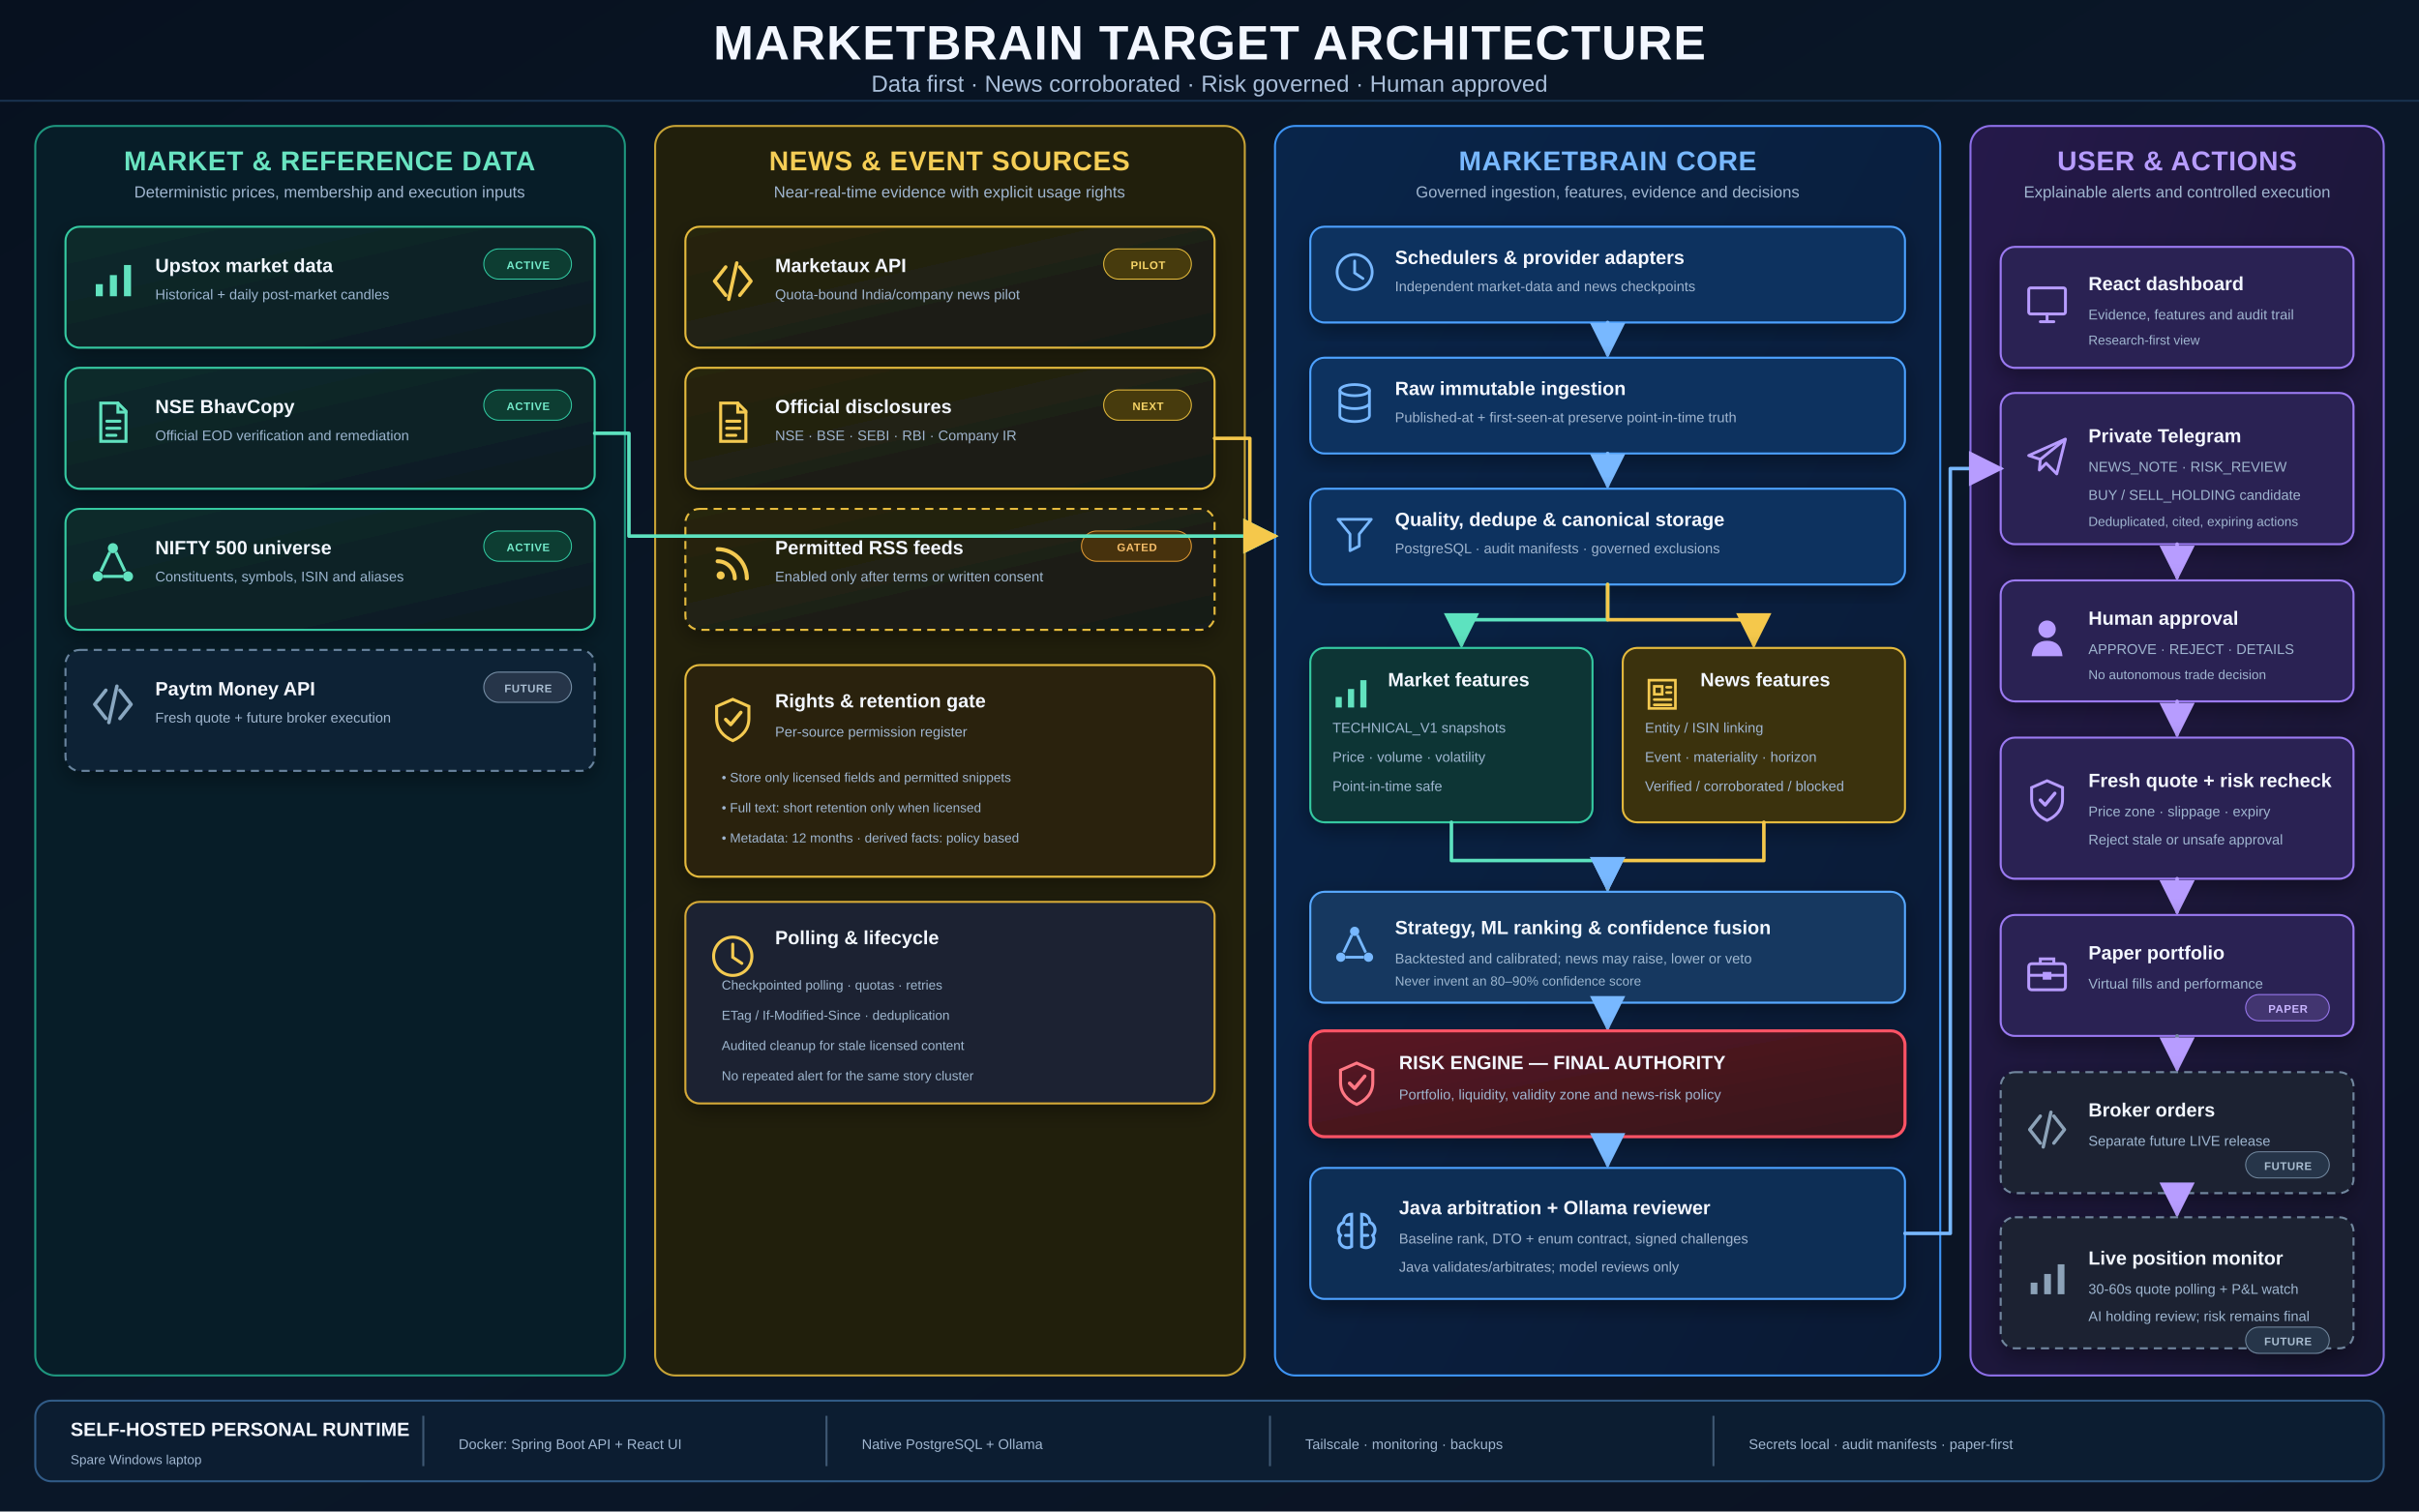
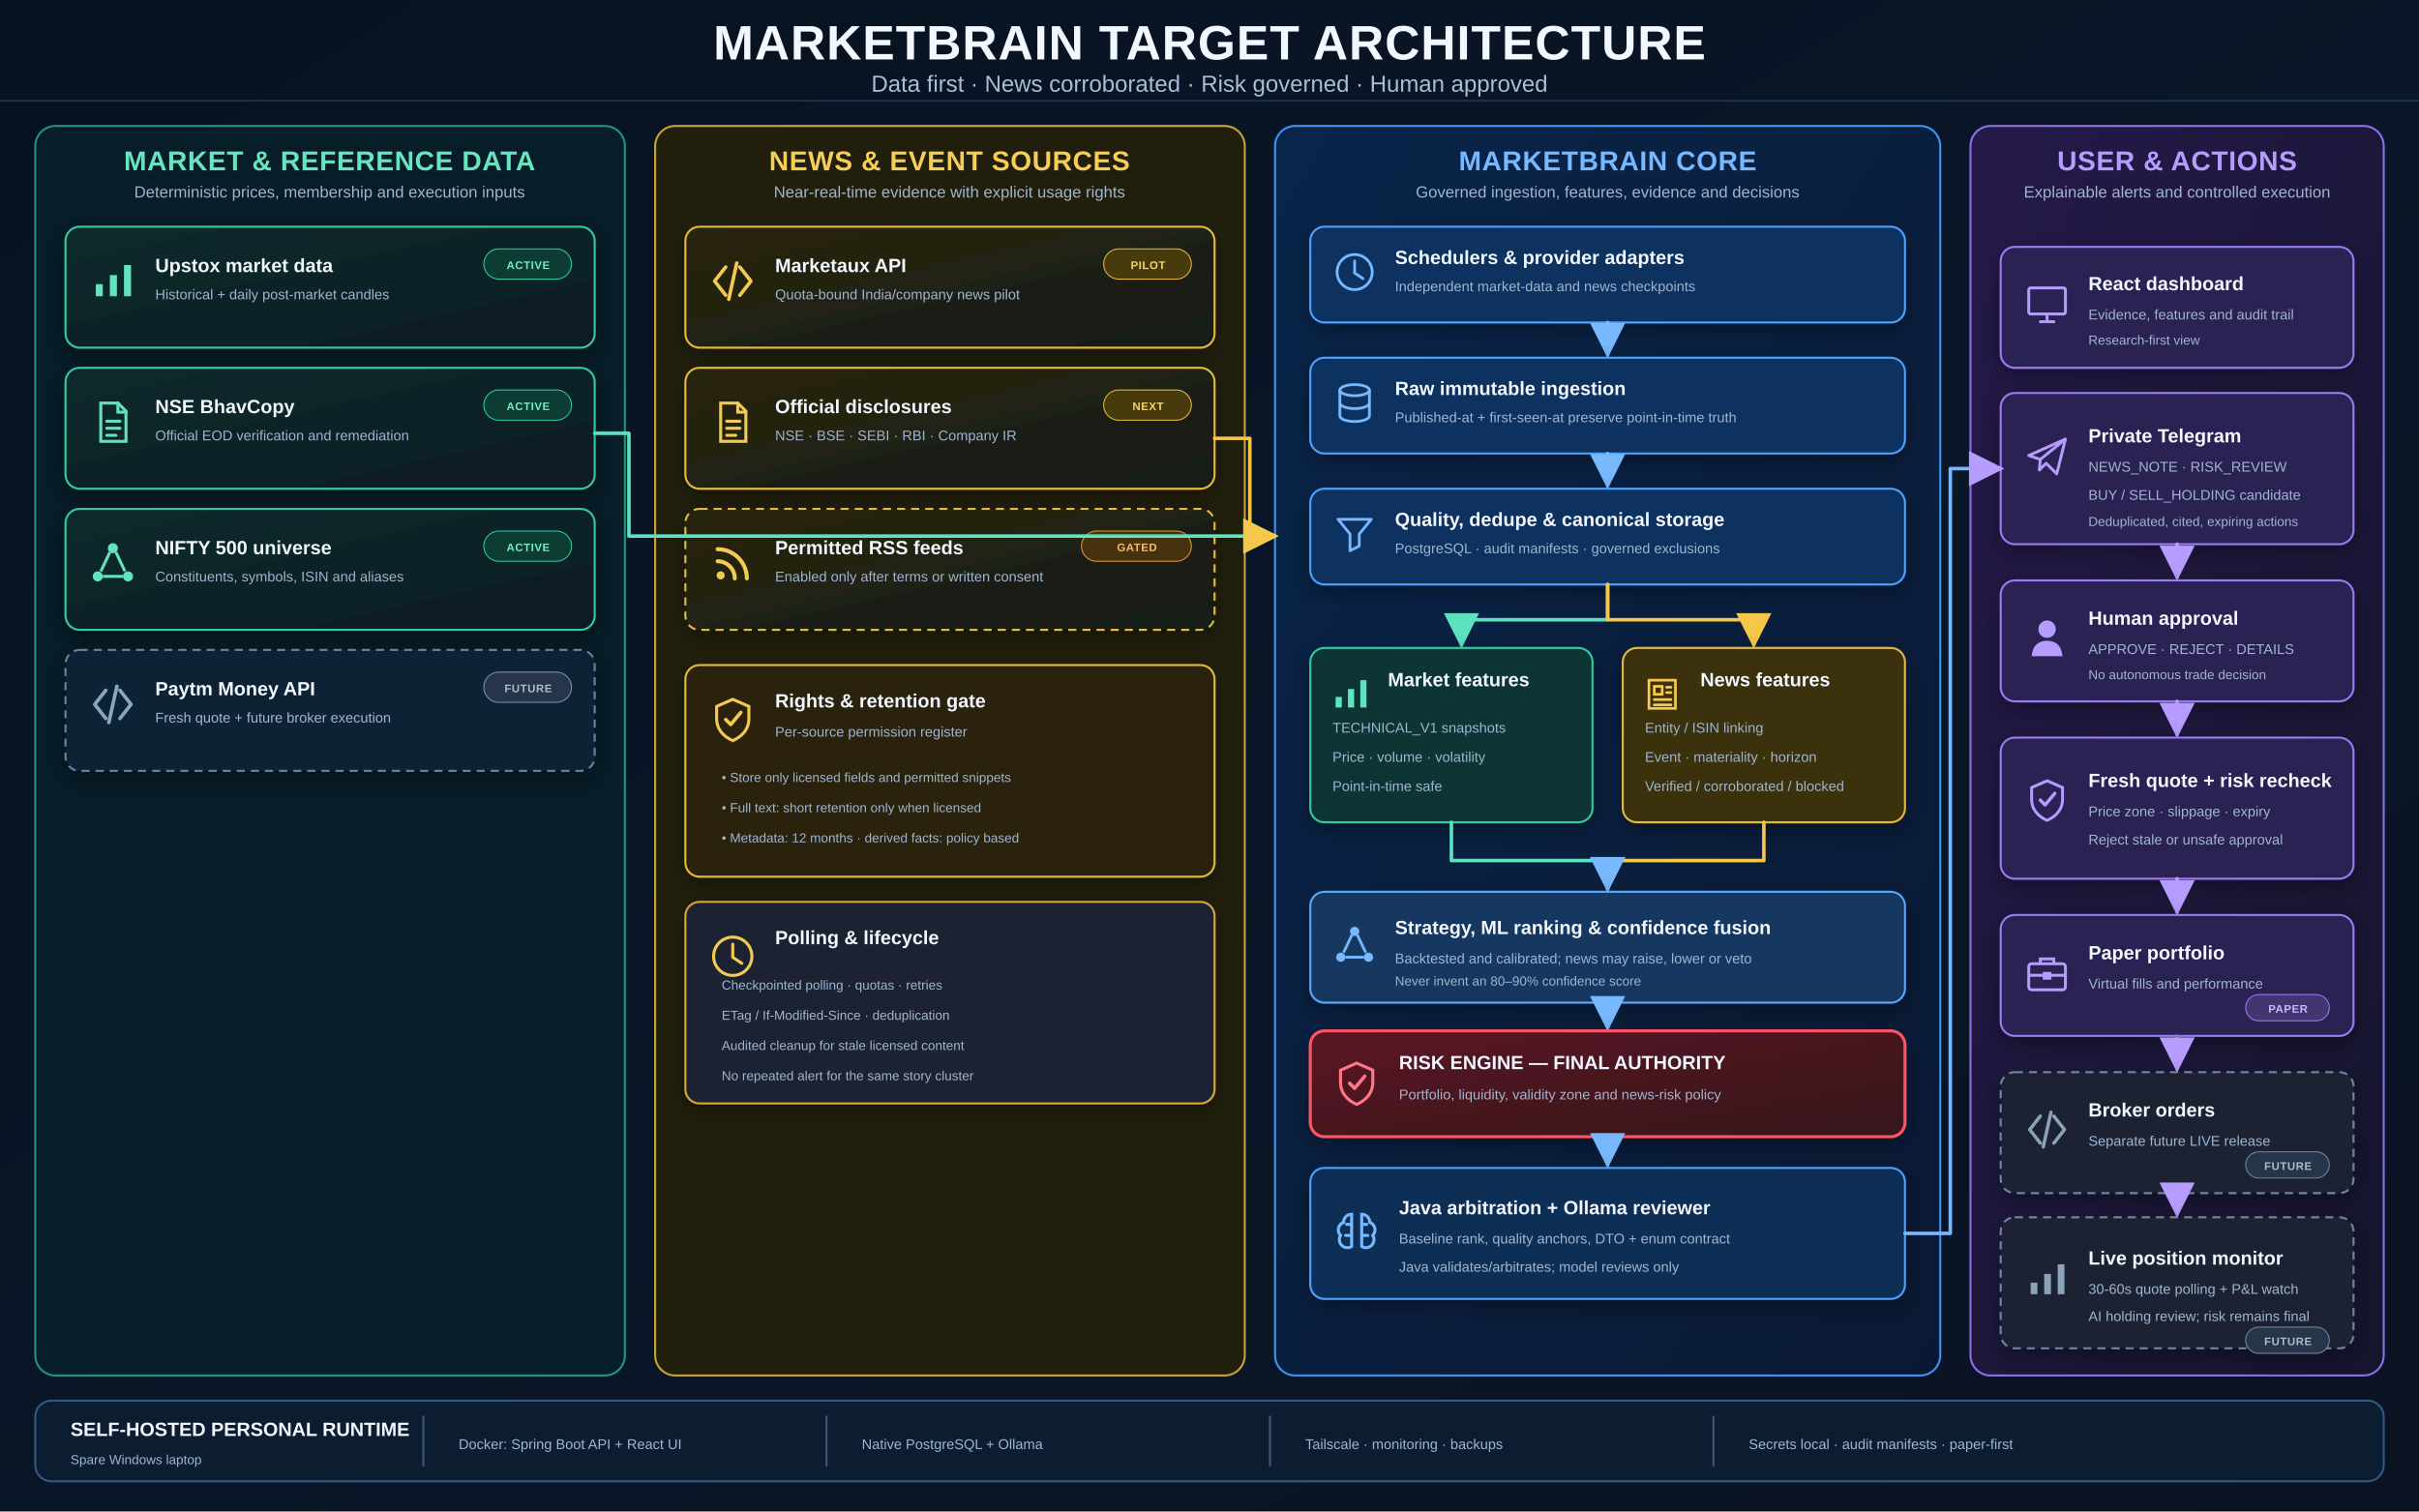
<svg xmlns="http://www.w3.org/2000/svg" width="2400" height="1500" viewBox="0 0 2400 1500" role="img" aria-labelledby="title description">
  <defs>
    <linearGradient id="background" x1="0" y1="0" x2="1" y2="1">
      <stop offset="0" stop-color="#07111f" />
      <stop offset="0.52" stop-color="#0a1728" />
      <stop offset="1" stop-color="#0b1222" />
    </linearGradient>
    <linearGradient id="marketPanel" x1="0" y1="0" x2="1" y2="1">
      <stop offset="0" stop-color="#082b2b" />
      <stop offset="1" stop-color="#071b23" />
    </linearGradient>
    <linearGradient id="newsPanel" x1="0" y1="0" x2="1" y2="1">
      <stop offset="0" stop-color="#28250c" />
      <stop offset="1" stop-color="#171b1a" />
    </linearGradient>
    <linearGradient id="corePanel" x1="0" y1="0" x2="1" y2="1">
      <stop offset="0" stop-color="#09254a" />
      <stop offset="1" stop-color="#0a1933" />
    </linearGradient>
    <linearGradient id="actionPanel" x1="0" y1="0" x2="1" y2="1">
      <stop offset="0" stop-color="#25194a" />
      <stop offset="1" stop-color="#15152d" />
    </linearGradient>
    <linearGradient id="riskPanel" x1="0" y1="0" x2="1" y2="1">
      <stop offset="0" stop-color="#5a1823" />
      <stop offset="1" stop-color="#35121b" />
    </linearGradient>
    <filter id="shadow" x="-20%" y="-20%" width="140%" height="140%">
      <feDropShadow dx="0" dy="7" stdDeviation="10" flood-color="#000000" flood-opacity="0.35" />
    </filter>
    <marker id="arrowBlue" markerWidth="12" markerHeight="12" refX="10" refY="6" orient="auto">
      <path d="M1,1 L11,6 L1,11 z" fill="#78b8ff" />
    </marker>
    <marker id="arrowGreen" markerWidth="12" markerHeight="12" refX="10" refY="6" orient="auto">
      <path d="M1,1 L11,6 L1,11 z" fill="#5de2bf" />
    </marker>
    <marker id="arrowGold" markerWidth="12" markerHeight="12" refX="10" refY="6" orient="auto">
      <path d="M1,1 L11,6 L1,11 z" fill="#f5c84b" />
    </marker>
    <marker id="arrowPurple" markerWidth="12" markerHeight="12" refX="10" refY="6" orient="auto">
      <path d="M1,1 L11,6 L1,11 z" fill="#b79cff" />
    </marker>
    <symbol id="icon-chart" viewBox="0 0 48 48">
      <path d="M7 39V27h7v12zm14 0V18h7v21zm14 0V8h7v31z" fill="currentColor" />
    </symbol>
    <symbol id="icon-file" viewBox="0 0 48 48">
      <path d="M12 5h17l8 8v30H12z" fill="none" stroke="currentColor" stroke-width="3" />
      <path d="M29 5v9h8M18 23h13M18 30h13M18 37h9" fill="none" stroke="currentColor" stroke-width="3" stroke-linecap="round" />
    </symbol>
    <symbol id="icon-api" viewBox="0 0 48 48">
      <path d="M17 10L6 24l11 14M31 10l11 14-11 14M28 6l-8 36" fill="none" stroke="currentColor" stroke-width="3.5" stroke-linecap="round" stroke-linejoin="round" />
    </symbol>
    <symbol id="icon-news" viewBox="0 0 48 48">
      <path d="M8 8h30v32H8z" fill="none" stroke="currentColor" stroke-width="3" />
      <path d="M14 15h9v9h-9zM28 16h5M28 22h5M14 30h19M14 36h19" fill="none" stroke="currentColor" stroke-width="3" stroke-linecap="round" />
    </symbol>
    <symbol id="icon-rss" viewBox="0 0 48 48">
      <circle cx="12" cy="36" r="4" fill="currentColor" />
      <path d="M9 22a17 17 0 0 1 17 17M9 10a29 29 0 0 1 29 29" fill="none" stroke="currentColor" stroke-width="4" stroke-linecap="round" />
    </symbol>
    <symbol id="icon-database" viewBox="0 0 48 48">
      <ellipse cx="24" cy="10" rx="16" ry="6" fill="none" stroke="currentColor" stroke-width="3" />
      <path d="M8 10v14c0 3 7 6 16 6s16-3 16-6V10M8 24v14c0 3 7 6 16 6s16-3 16-6V24" fill="none" stroke="currentColor" stroke-width="3" />
    </symbol>
    <symbol id="icon-filter" viewBox="0 0 48 48">
      <path d="M6 8h36L29 24v13l-10 5V24z" fill="none" stroke="currentColor" stroke-width="3" stroke-linejoin="round" />
    </symbol>
    <symbol id="icon-network" viewBox="0 0 48 48">
      <circle cx="24" cy="9" r="5" fill="currentColor" />
      <circle cx="9" cy="37" r="5" fill="currentColor" />
      <circle cx="39" cy="37" r="5" fill="currentColor" />
      <path d="M21 13L12 32M27 13l9 19M14 37h20" fill="none" stroke="currentColor" stroke-width="3" />
    </symbol>
    <symbol id="icon-shield" viewBox="0 0 48 48">
      <path d="M24 4l16 7v12c0 11-7 18-16 22C15 41 8 34 8 23V11z" fill="none" stroke="currentColor" stroke-width="3" />
      <path d="M17 24l5 5 10-12" fill="none" stroke="currentColor" stroke-width="3.5" stroke-linecap="round" stroke-linejoin="round" />
    </symbol>
    <symbol id="icon-brain" viewBox="0 0 48 48">
      <path d="M19 8a8 8 0 0 0-8 8 8 8 0 0 0-3 13 8 8 0 0 0 11 11V8zm10 0a8 8 0 0 1 8 8 8 8 0 0 1 3 13 8 8 0 0 1-11 11V8zM19 18h-5M19 29h-6M29 18h5M29 29h6" fill="none" stroke="currentColor" stroke-width="3" stroke-linecap="round" />
    </symbol>
    <symbol id="icon-user" viewBox="0 0 48 48">
      <circle cx="24" cy="15" r="9" fill="currentColor" />
      <path d="M8 43c1-11 7-16 16-16s15 5 16 16z" fill="currentColor" />
    </symbol>
    <symbol id="icon-plane" viewBox="0 0 48 48">
      <path d="M5 23L43 6 34 42 23 31l-7 7 1-11z" fill="none" stroke="currentColor" stroke-width="3" stroke-linejoin="round" />
      <path d="M17 27L43 6" stroke="currentColor" stroke-width="3" />
    </symbol>
    <symbol id="icon-monitor" viewBox="0 0 48 48">
      <rect x="5" y="7" width="38" height="27" rx="2" fill="none" stroke="currentColor" stroke-width="3" />
      <path d="M17 42h14M24 34v8" stroke="currentColor" stroke-width="3" stroke-linecap="round" />
    </symbol>
    <symbol id="icon-clock" viewBox="0 0 48 48">
      <circle cx="24" cy="24" r="19" fill="none" stroke="currentColor" stroke-width="3" />
      <path d="M24 12v13l9 6" fill="none" stroke="currentColor" stroke-width="3" stroke-linecap="round" />
    </symbol>
    <symbol id="icon-briefcase" viewBox="0 0 48 48">
      <rect x="5" y="15" width="38" height="27" rx="3" fill="none" stroke="currentColor" stroke-width="3" />
      <path d="M17 15v-5h14v5M5 27h38M21 25h6v5h-6z" fill="none" stroke="currentColor" stroke-width="3" />
    </symbol>
  </defs>
  <style>
    .title { font: 700 48px "Segoe UI", Arial, sans-serif; letter-spacing: 1px; fill: #f3f7ff; }
    .subtitle { font: 400 23px "Segoe UI", Arial, sans-serif; fill: #a9bed9; }
    .panel-title { font: 700 27px "Segoe UI", Arial, sans-serif; letter-spacing: .6px; }
    .panel-subtitle { font: 400 16px "Segoe UI", Arial, sans-serif; fill: #9fb5cf; }
    .group-title { font: 700 19px "Segoe UI", Arial, sans-serif; fill: #f3f7ff; }
    .group-subtitle { font: 400 14px "Segoe UI", Arial, sans-serif; fill: #9fb5cf; }
    .small { font: 400 13px "Segoe UI", Arial, sans-serif; fill: #9fb5cf; }
    .tiny { font: 600 11px "Segoe UI", Arial, sans-serif; letter-spacing: .5px; }
    .flow { fill: none; stroke-width: 3.5; stroke-linecap: round; stroke-linejoin: round; }
    .card { filter: url(#shadow); }
  </style>
  <rect width="2400" height="1500" fill="url(#background)" />
  <path d="M0 100h2400" stroke="#18314d" stroke-width="2" />
  <text x="1200" y="59" text-anchor="middle" class="title">MARKETBRAIN TARGET ARCHITECTURE</text>
  <text x="1200" y="91" text-anchor="middle" class="subtitle">Data first · News corroborated · Risk governed · Human approved</text>
  <rect x="35" y="125" width="585" height="1240" rx="20" fill="#071d28" stroke="#1e967e" stroke-width="2" />
  <text x="327" y="169" text-anchor="middle" class="panel-title" fill="#69e4c1">MARKET &amp; REFERENCE DATA</text>
  <text x="327" y="196" text-anchor="middle" class="panel-subtitle">Deterministic prices, membership and execution inputs</text>
  <g class="card">
    <rect x="65" y="225" width="525" height="120" rx="14" fill="url(#marketPanel)" stroke="#35c9a1" stroke-width="2" />
    <use href="#icon-chart" x="88" y="255" width="48" height="48" color="#62e2bf" />
    <text x="154" y="270" class="group-title">Upstox market data</text>
    <text x="154" y="297" class="group-subtitle">Historical + daily post-market candles</text>
    <rect x="480" y="247" width="87" height="30" rx="15" fill="#073d32" stroke="#35c9a1" />
    <text x="524" y="267" text-anchor="middle" class="tiny" fill="#75e9c9">ACTIVE</text>
  </g>
  <g class="card">
    <rect x="65" y="365" width="525" height="120" rx="14" fill="url(#marketPanel)" stroke="#35c9a1" stroke-width="2" />
    <use href="#icon-file" x="88" y="395" width="48" height="48" color="#62e2bf" />
    <text x="154" y="410" class="group-title">NSE BhavCopy</text>
    <text x="154" y="437" class="group-subtitle">Official EOD verification and remediation</text>
    <rect x="480" y="387" width="87" height="30" rx="15" fill="#073d32" stroke="#35c9a1" />
    <text x="524" y="407" text-anchor="middle" class="tiny" fill="#75e9c9">ACTIVE</text>
  </g>
  <g class="card">
    <rect x="65" y="505" width="525" height="120" rx="14" fill="url(#marketPanel)" stroke="#35c9a1" stroke-width="2" />
    <use href="#icon-network" x="88" y="535" width="48" height="48" color="#62e2bf" />
    <text x="154" y="550" class="group-title">NIFTY 500 universe</text>
    <text x="154" y="577" class="group-subtitle">Constituents, symbols, ISIN and aliases</text>
    <rect x="480" y="527" width="87" height="30" rx="15" fill="#073d32" stroke="#35c9a1" />
    <text x="524" y="547" text-anchor="middle" class="tiny" fill="#75e9c9">ACTIVE</text>
  </g>
  <g class="card">
    <rect x="65" y="645" width="525" height="120" rx="14" fill="#102434" stroke="#67839d" stroke-width="2" stroke-dasharray="8 6" />
    <use href="#icon-api" x="88" y="675" width="48" height="48" color="#89a7c1" />
    <text x="154" y="690" class="group-title">Paytm Money API</text>
    <text x="154" y="717" class="group-subtitle">Fresh quote + future broker execution</text>
    <rect x="480" y="667" width="87" height="30" rx="15" fill="#27364a" stroke="#7891aa" />
    <text x="524" y="687" text-anchor="middle" class="tiny" fill="#a9bdd1">FUTURE</text>
  </g>
  <rect x="650" y="125" width="585" height="1240" rx="20" fill="#211f0c" stroke="#c7a336" stroke-width="2" />
  <text x="942" y="169" text-anchor="middle" class="panel-title" fill="#f5ce56">NEWS &amp; EVENT SOURCES</text>
  <text x="942" y="196" text-anchor="middle" class="panel-subtitle">Near-real-time evidence with explicit usage rights</text>
  <g class="card">
    <rect x="680" y="225" width="525" height="120" rx="14" fill="url(#newsPanel)" stroke="#e4ba3d" stroke-width="2" />
    <use href="#icon-api" x="703" y="255" width="48" height="48" color="#f4ca51" />
    <text x="769" y="270" class="group-title">Marketaux API</text>
    <text x="769" y="297" class="group-subtitle">Quota-bound India/company news pilot</text>
    <rect x="1095" y="247" width="87" height="30" rx="15" fill="#473a0a" stroke="#e4ba3d" />
    <text x="1139" y="267" text-anchor="middle" class="tiny" fill="#f7d568">PILOT</text>
  </g>
  <g class="card">
    <rect x="680" y="365" width="525" height="120" rx="14" fill="url(#newsPanel)" stroke="#e4ba3d" stroke-width="2" />
    <use href="#icon-file" x="703" y="395" width="48" height="48" color="#f4ca51" />
    <text x="769" y="410" class="group-title">Official disclosures</text>
    <text x="769" y="437" class="group-subtitle">NSE · BSE · SEBI · RBI · Company IR</text>
    <rect x="1095" y="387" width="87" height="30" rx="15" fill="#473a0a" stroke="#e4ba3d" />
    <text x="1139" y="407" text-anchor="middle" class="tiny" fill="#f7d568">NEXT</text>
  </g>
  <g class="card">
    <rect x="680" y="505" width="525" height="120" rx="14" fill="url(#newsPanel)" stroke="#e4ba3d" stroke-width="2" stroke-dasharray="8 6" />
    <use href="#icon-rss" x="703" y="535" width="48" height="48" color="#f4ca51" />
    <text x="769" y="550" class="group-title">Permitted RSS feeds</text>
    <text x="769" y="577" class="group-subtitle">Enabled only after terms or written consent</text>
    <rect x="1073" y="527" width="109" height="30" rx="15" fill="#47300a" stroke="#e09a35" />
    <text x="1128" y="547" text-anchor="middle" class="tiny" fill="#f4bd69">GATED</text>
  </g>
  <g class="card">
    <rect x="680" y="660" width="525" height="210" rx="14" fill="#2a220d" stroke="#e4ba3d" stroke-width="2" />
    <use href="#icon-shield" x="703" y="690" width="48" height="48" color="#f4ca51" />
    <text x="769" y="702" class="group-title">Rights &amp; retention gate</text>
    <text x="769" y="731" class="group-subtitle">Per-source permission register</text>
    <text x="716" y="776" class="small">• Store only licensed fields and permitted snippets</text>
    <text x="716" y="806" class="small">• Full text: short retention only when licensed</text>
    <text x="716" y="836" class="small">• Metadata: 12 months · derived facts: policy based</text>
  </g>
  <g class="card">
    <rect x="680" y="895" width="525" height="200" rx="14" fill="#1b2330" stroke="#d5a938" stroke-width="2" />
    <use href="#icon-clock" x="703" y="925" width="48" height="48" color="#f4ca51" />
    <text x="769" y="937" class="group-title">Polling &amp; lifecycle</text>
    <text x="716" y="982" class="small">Checkpointed polling · quotas · retries</text>
    <text x="716" y="1012" class="small">ETag / If-Modified-Since · deduplication</text>
    <text x="716" y="1042" class="small">Audited cleanup for stale licensed content</text>
    <text x="716" y="1072" class="small">No repeated alert for the same story cluster</text>
  </g>
  <rect x="1265" y="125" width="660" height="1240" rx="20" fill="url(#corePanel)" stroke="#3d94f5" stroke-width="2" />
  <text x="1595" y="169" text-anchor="middle" class="panel-title" fill="#78b8ff">MARKETBRAIN CORE</text>
  <text x="1595" y="196" text-anchor="middle" class="panel-subtitle">Governed ingestion, features, evidence and decisions</text>
  <g class="card">
    <rect x="1300" y="225" width="590" height="95" rx="14" fill="#0c315f" stroke="#4da1ff" stroke-width="2" />
    <use href="#icon-clock" x="1322" y="248" width="44" height="44" color="#78b8ff" />
    <text x="1384" y="262" class="group-title">Schedulers &amp; provider adapters</text>
    <text x="1384" y="289" class="group-subtitle">Independent market-data and news checkpoints</text>
  </g>
  <path d="M1595 320v32" class="flow" stroke="#78b8ff" marker-end="url(#arrowBlue)" />
  <g class="card">
    <rect x="1300" y="355" width="590" height="95" rx="14" fill="#0c315f" stroke="#4da1ff" stroke-width="2" />
    <use href="#icon-database" x="1322" y="378" width="44" height="44" color="#78b8ff" />
    <text x="1384" y="392" class="group-title">Raw immutable ingestion</text>
    <text x="1384" y="419" class="group-subtitle">Published-at + first-seen-at preserve point-in-time truth</text>
  </g>
  <path d="M1595 450v32" class="flow" stroke="#78b8ff" marker-end="url(#arrowBlue)" />
  <g class="card">
    <rect x="1300" y="485" width="590" height="95" rx="14" fill="#0c315f" stroke="#4da1ff" stroke-width="2" />
    <use href="#icon-filter" x="1322" y="508" width="44" height="44" color="#78b8ff" />
    <text x="1384" y="522" class="group-title">Quality, dedupe &amp; canonical storage</text>
    <text x="1384" y="549" class="group-subtitle">PostgreSQL · audit manifests · governed exclusions</text>
  </g>
  <path d="M1595 580v35h-145v25" class="flow" stroke="#5de2bf" marker-end="url(#arrowGreen)" />
  <path d="M1595 580v35h145v25" class="flow" stroke="#f5c84b" marker-end="url(#arrowGold)" />
  <g class="card">
    <rect x="1300" y="643" width="280" height="173" rx="14" fill="#0b3636" stroke="#35c9a1" stroke-width="2" />
    <use href="#icon-chart" x="1319" y="668" width="42" height="42" color="#62e2bf" />
    <text x="1377" y="681" class="group-title">Market features</text>
    <text x="1322" y="727" class="group-subtitle">TECHNICAL_V1 snapshots</text>
    <text x="1322" y="756" class="group-subtitle">Price · volume · volatility</text>
    <text x="1322" y="785" class="group-subtitle">Point-in-time safe</text>
  </g>
  <g class="card">
    <rect x="1610" y="643" width="280" height="173" rx="14" fill="#3a300d" stroke="#e4ba3d" stroke-width="2" />
    <use href="#icon-news" x="1629" y="668" width="42" height="42" color="#f4ca51" />
    <text x="1687" y="681" class="group-title">News features</text>
    <text x="1632" y="727" class="group-subtitle">Entity / ISIN linking</text>
    <text x="1632" y="756" class="group-subtitle">Event · materiality · horizon</text>
    <text x="1632" y="785" class="group-subtitle">Verified / corroborated / blocked</text>
  </g>
  <path d="M1440 816v38h155v28" class="flow" stroke="#5de2bf" marker-end="url(#arrowBlue)" />
  <path d="M1750 816v38h-155v28" class="flow" stroke="#f5c84b" marker-end="url(#arrowBlue)" />
  <g class="card">
    <rect x="1300" y="885" width="590" height="110" rx="14" fill="#123961" stroke="#58a8ff" stroke-width="2" />
    <use href="#icon-network" x="1322" y="916" width="44" height="44" color="#78b8ff" />
    <text x="1384" y="927" class="group-title">Strategy, ML ranking &amp; confidence fusion</text>
    <text x="1384" y="956" class="group-subtitle">Backtested and calibrated; news may raise, lower or veto</text>
    <text x="1384" y="978" class="small">Never invent an 80–90% confidence score</text>
  </g>
  <path d="M1595 995v25" class="flow" stroke="#ff6f7d" marker-end="url(#arrowBlue)" />
  <g class="card">
    <rect x="1300" y="1023" width="590" height="105" rx="14" fill="url(#riskPanel)" stroke="#ff5365" stroke-width="3" />
    <use href="#icon-shield" x="1322" y="1051" width="48" height="48" color="#ff7784" />
    <text x="1388" y="1061" class="group-title">RISK ENGINE — FINAL AUTHORITY</text>
    <text x="1388" y="1091" class="group-subtitle">Portfolio, liquidity, validity zone and news-risk policy</text>
  </g>
  <path d="M1595 1128v28" class="flow" stroke="#78b8ff" marker-end="url(#arrowBlue)" />
  <g class="card">
    <rect x="1300" y="1159" width="590" height="130" rx="14" fill="#112f55" stroke="#4da1ff" stroke-width="2" />
    <use href="#icon-brain" x="1322" y="1197" width="48" height="48" color="#78b8ff" />
    <text x="1388" y="1205" class="group-title">Java arbitration + Ollama reviewer</text>
-     <text x="1388" y="1234" class="group-subtitle">Baseline rank, DTO + enum contract, signed challenges</text>
+     <text x="1388" y="1234" class="group-subtitle">Baseline rank, quality anchors, DTO + enum contract</text>
    <text x="1388" y="1262" class="group-subtitle">Java validates/arbitrates; model reviews only</text>
  </g>
  <rect x="1955" y="125" width="410" height="1240" rx="20" fill="url(#actionPanel)" stroke="#8d6fe8" stroke-width="2" />
  <text x="2160" y="169" text-anchor="middle" class="panel-title" fill="#b79cff">USER &amp; ACTIONS</text>
  <text x="2160" y="196" text-anchor="middle" class="panel-subtitle">Explainable alerts and controlled execution</text>
  <g class="card">
    <rect x="1985" y="245" width="350" height="120" rx="14" fill="#2a2253" stroke="#9b7af2" stroke-width="2" />
    <use href="#icon-monitor" x="2008" y="279" width="46" height="46" color="#b79cff" />
    <text x="2072" y="288" class="group-title">React dashboard</text>
    <text x="2072" y="317" class="group-subtitle">Evidence, features and audit trail</text>
    <text x="2072" y="342" class="small">Research-first view</text>
  </g>
  <g class="card">
    <rect x="1985" y="390" width="350" height="150" rx="14" fill="#2a2253" stroke="#9b7af2" stroke-width="2" />
    <use href="#icon-plane" x="2008" y="430" width="46" height="46" color="#b79cff" />
    <text x="2072" y="439" class="group-title">Private Telegram</text>
    <text x="2072" y="468" class="group-subtitle">NEWS_NOTE · RISK_REVIEW</text>
    <text x="2072" y="496" class="group-subtitle">BUY / SELL_HOLDING candidate</text>
    <text x="2072" y="522" class="small">Deduplicated, cited, expiring actions</text>
  </g>
  <path d="M2160 540v33" class="flow" stroke="#b79cff" marker-end="url(#arrowPurple)" />
  <g class="card">
    <rect x="1985" y="576" width="350" height="120" rx="14" fill="#2a2253" stroke="#9b7af2" stroke-width="2" />
    <use href="#icon-user" x="2008" y="610" width="46" height="46" color="#b79cff" />
    <text x="2072" y="620" class="group-title">Human approval</text>
    <text x="2072" y="649" class="group-subtitle">APPROVE · REJECT · DETAILS</text>
    <text x="2072" y="674" class="small">No autonomous trade decision</text>
  </g>
  <path d="M2160 696v33" class="flow" stroke="#b79cff" marker-end="url(#arrowPurple)" />
  <g class="card">
    <rect x="1985" y="732" width="350" height="140" rx="14" fill="#2a2253" stroke="#9b7af2" stroke-width="2" />
    <use href="#icon-shield" x="2008" y="771" width="46" height="46" color="#b79cff" />
    <text x="2072" y="781" class="group-title">Fresh quote + risk recheck</text>
    <text x="2072" y="810" class="group-subtitle">Price zone · slippage · expiry</text>
    <text x="2072" y="838" class="group-subtitle">Reject stale or unsafe approval</text>
  </g>
  <path d="M2160 872v33" class="flow" stroke="#b79cff" marker-end="url(#arrowPurple)" />
  <g class="card">
    <rect x="1985" y="908" width="350" height="120" rx="14" fill="#2a2253" stroke="#9b7af2" stroke-width="2" />
    <use href="#icon-briefcase" x="2008" y="942" width="46" height="46" color="#b79cff" />
    <text x="2072" y="952" class="group-title">Paper portfolio</text>
    <text x="2072" y="981" class="group-subtitle">Virtual fills and performance</text>
    <rect x="2228" y="987" width="83" height="26" rx="13" fill="#43346f" stroke="#9b7af2" />
    <text x="2270" y="1005" text-anchor="middle" class="tiny" fill="#c8b6ff">PAPER</text>
  </g>
  <path d="M2160 1028v33" class="flow" stroke="#71869d" marker-end="url(#arrowPurple)" />
  <g class="card">
    <rect x="1985" y="1064" width="350" height="120" rx="14" fill="#1a2232" stroke="#71869d" stroke-width="2" stroke-dasharray="8 6" />
    <use href="#icon-api" x="2008" y="1098" width="46" height="46" color="#8ca2b8" />
    <text x="2072" y="1108" class="group-title">Broker orders</text>
    <text x="2072" y="1137" class="group-subtitle">Separate future LIVE release</text>
    <rect x="2228" y="1143" width="83" height="26" rx="13" fill="#263548" stroke="#71869d" />
    <text x="2270" y="1161" text-anchor="middle" class="tiny" fill="#a9bdd1">FUTURE</text>
  </g>
  <path d="M2160 1184v21" class="flow" stroke="#71869d" marker-end="url(#arrowPurple)" />
  <g class="card">
    <rect x="1985" y="1208" width="350" height="130" rx="14" fill="#1a2232" stroke="#71869d" stroke-width="2" stroke-dasharray="8 6" />
    <use href="#icon-chart" x="2008" y="1247" width="46" height="46" color="#8ca2b8" />
    <text x="2072" y="1255" class="group-title">Live position monitor</text>
    <text x="2072" y="1284" class="group-subtitle">30-60s quote polling + P&amp;L watch</text>
    <text x="2072" y="1311" class="group-subtitle">AI holding review; risk remains final</text>
    <rect x="2228" y="1317" width="83" height="26" rx="13" fill="#263548" stroke="#71869d" />
    <text x="2270" y="1335" text-anchor="middle" class="tiny" fill="#a9bdd1">FUTURE</text>
  </g>
  <path d="M590 430h34v102h641" class="flow" stroke="#5de2bf" marker-end="url(#arrowGreen)" />
  <path d="M1205 435h35v97h25" class="flow" stroke="#f5c84b" marker-end="url(#arrowGold)" />
  <path d="M1890 1224h45v-759h50" class="flow" stroke="#78b8ff" marker-end="url(#arrowPurple)" />
  <rect x="35" y="1390" width="2330" height="80" rx="16" fill="#0c1d31" stroke="#315b87" stroke-width="2" />
  <text x="70" y="1425" class="group-title">SELF-HOSTED PERSONAL RUNTIME</text>
  <text x="70" y="1453" class="small">Spare Windows laptop</text>
  <path d="M420 1405v50M820 1405v50M1260 1405v50M1700 1405v50" stroke="#3f5873" stroke-width="2" />
  <text x="455" y="1438" class="group-subtitle">Docker: Spring Boot API + React UI</text>
  <text x="855" y="1438" class="group-subtitle">Native PostgreSQL + Ollama</text>
  <text x="1295" y="1438" class="group-subtitle">Tailscale · monitoring · backups</text>
  <text x="1735" y="1438" class="group-subtitle">Secrets local · audit manifests · paper-first</text>
</svg>
